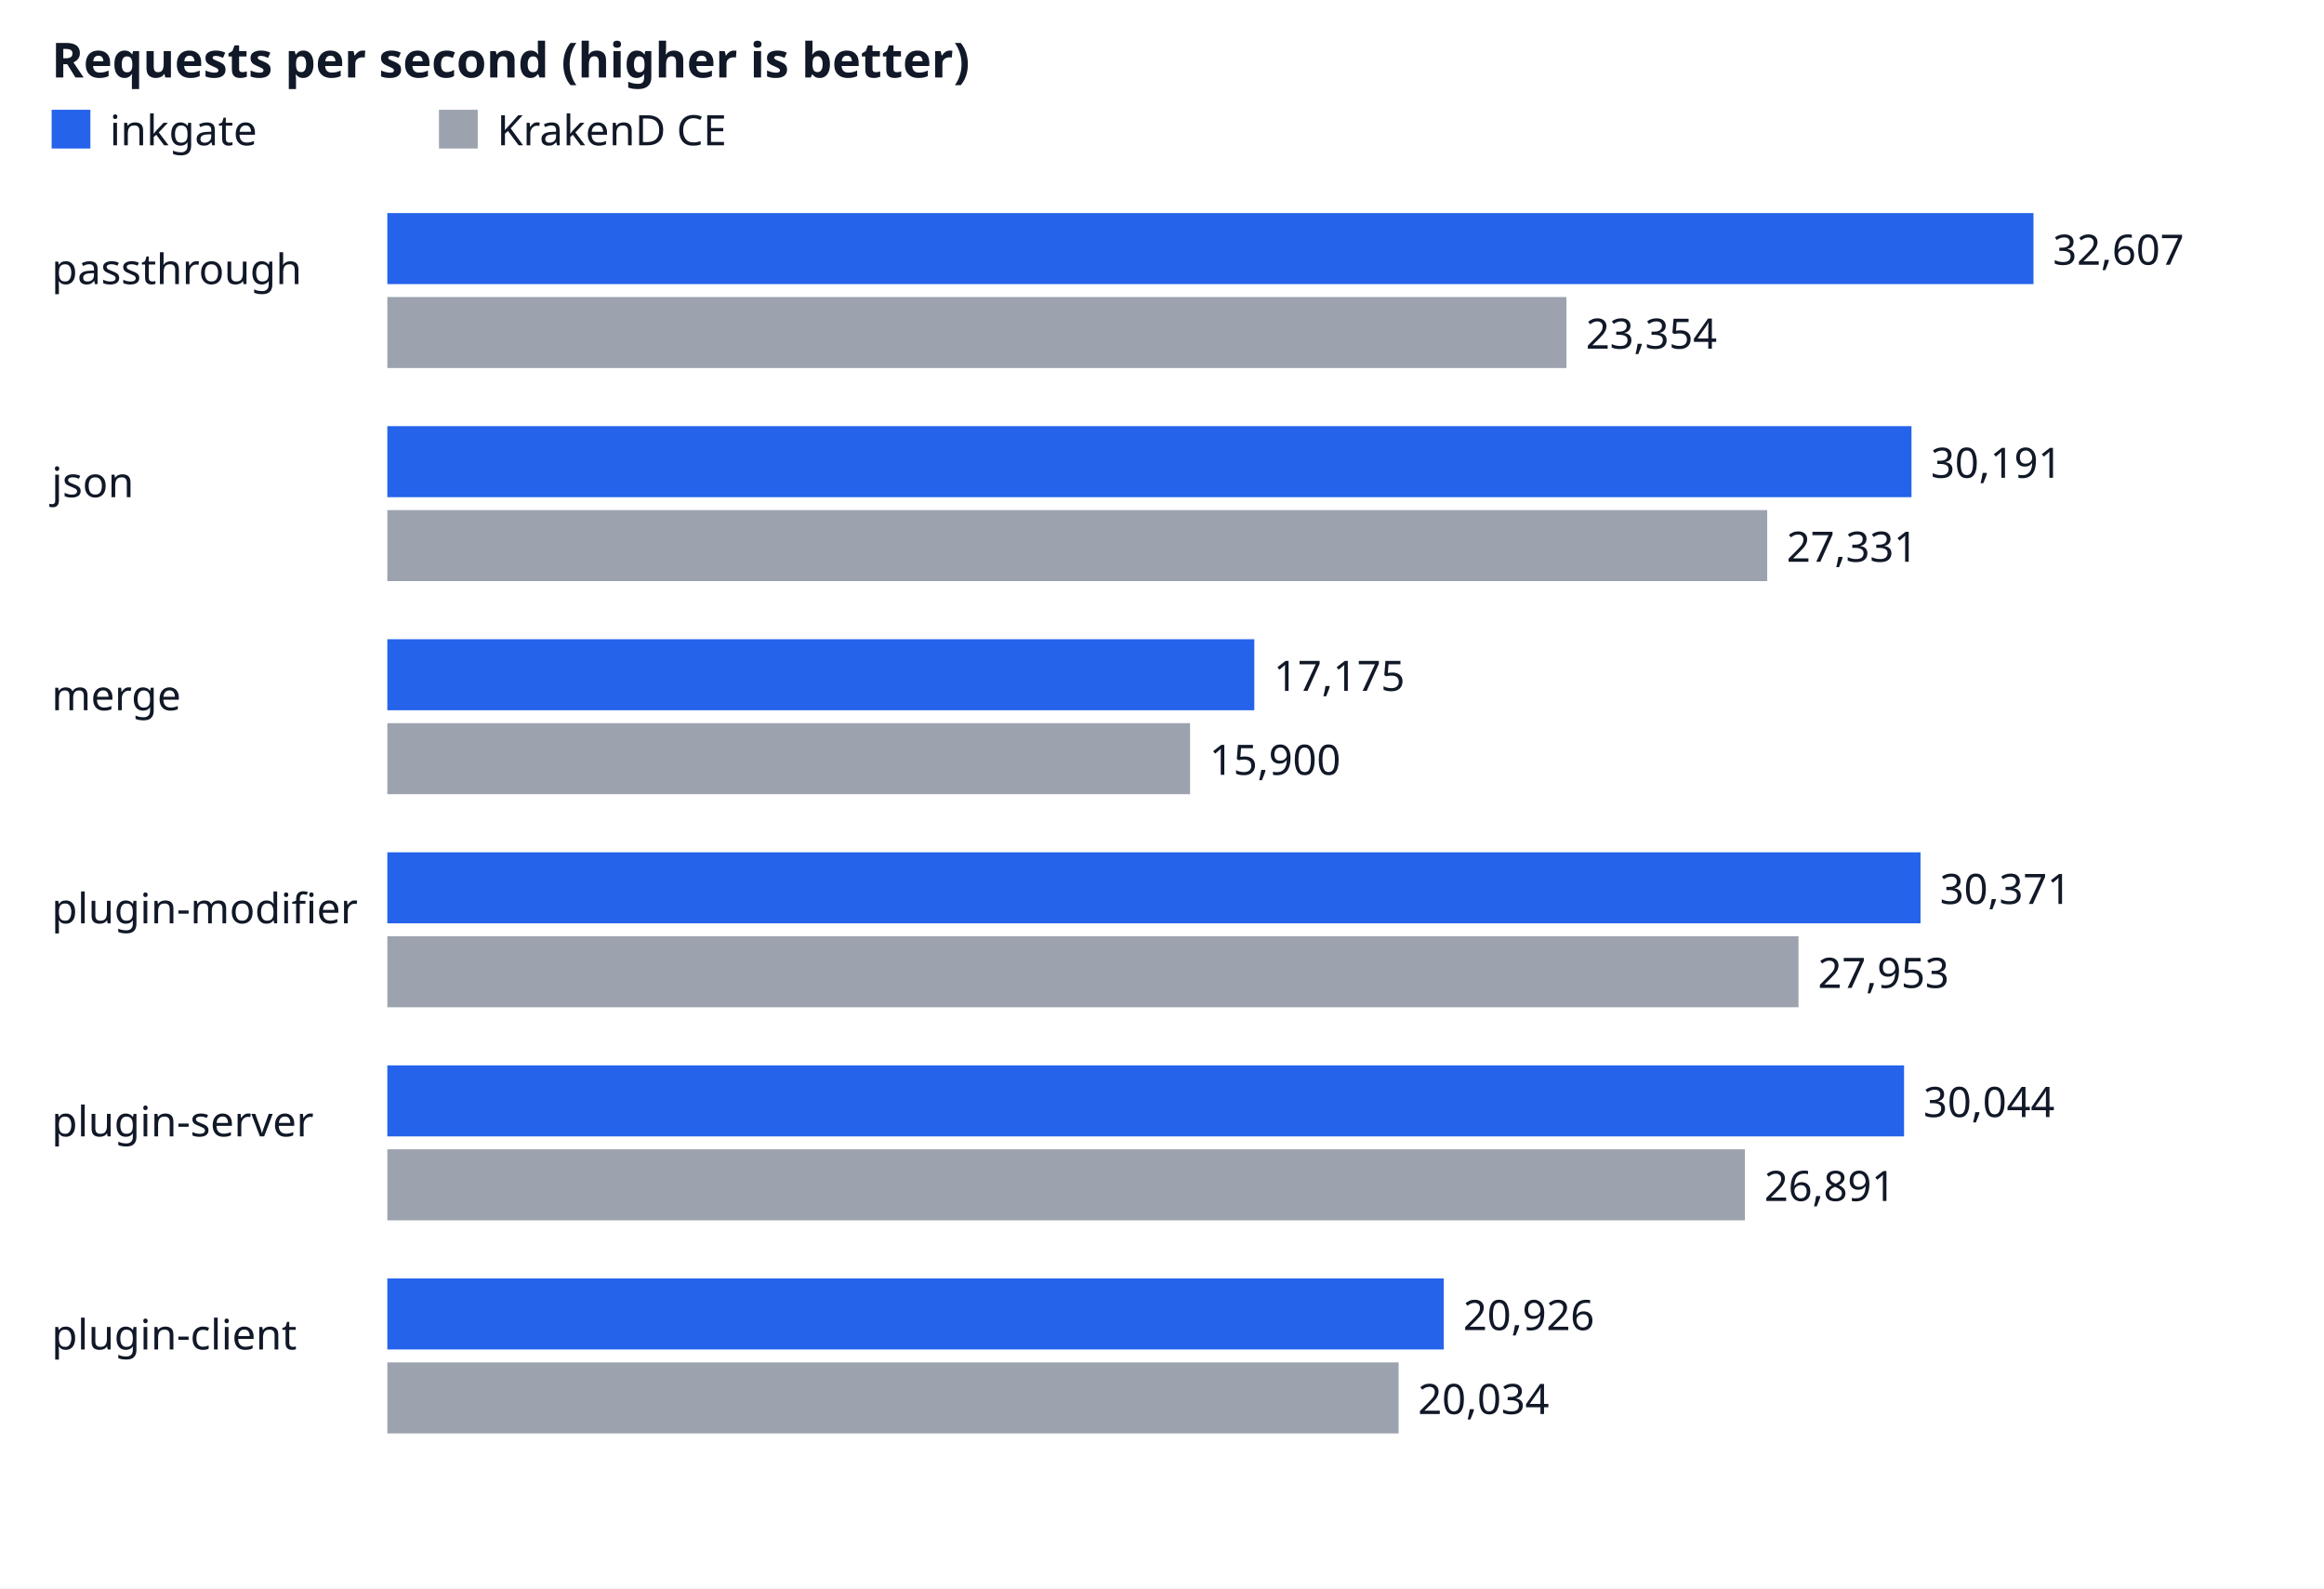
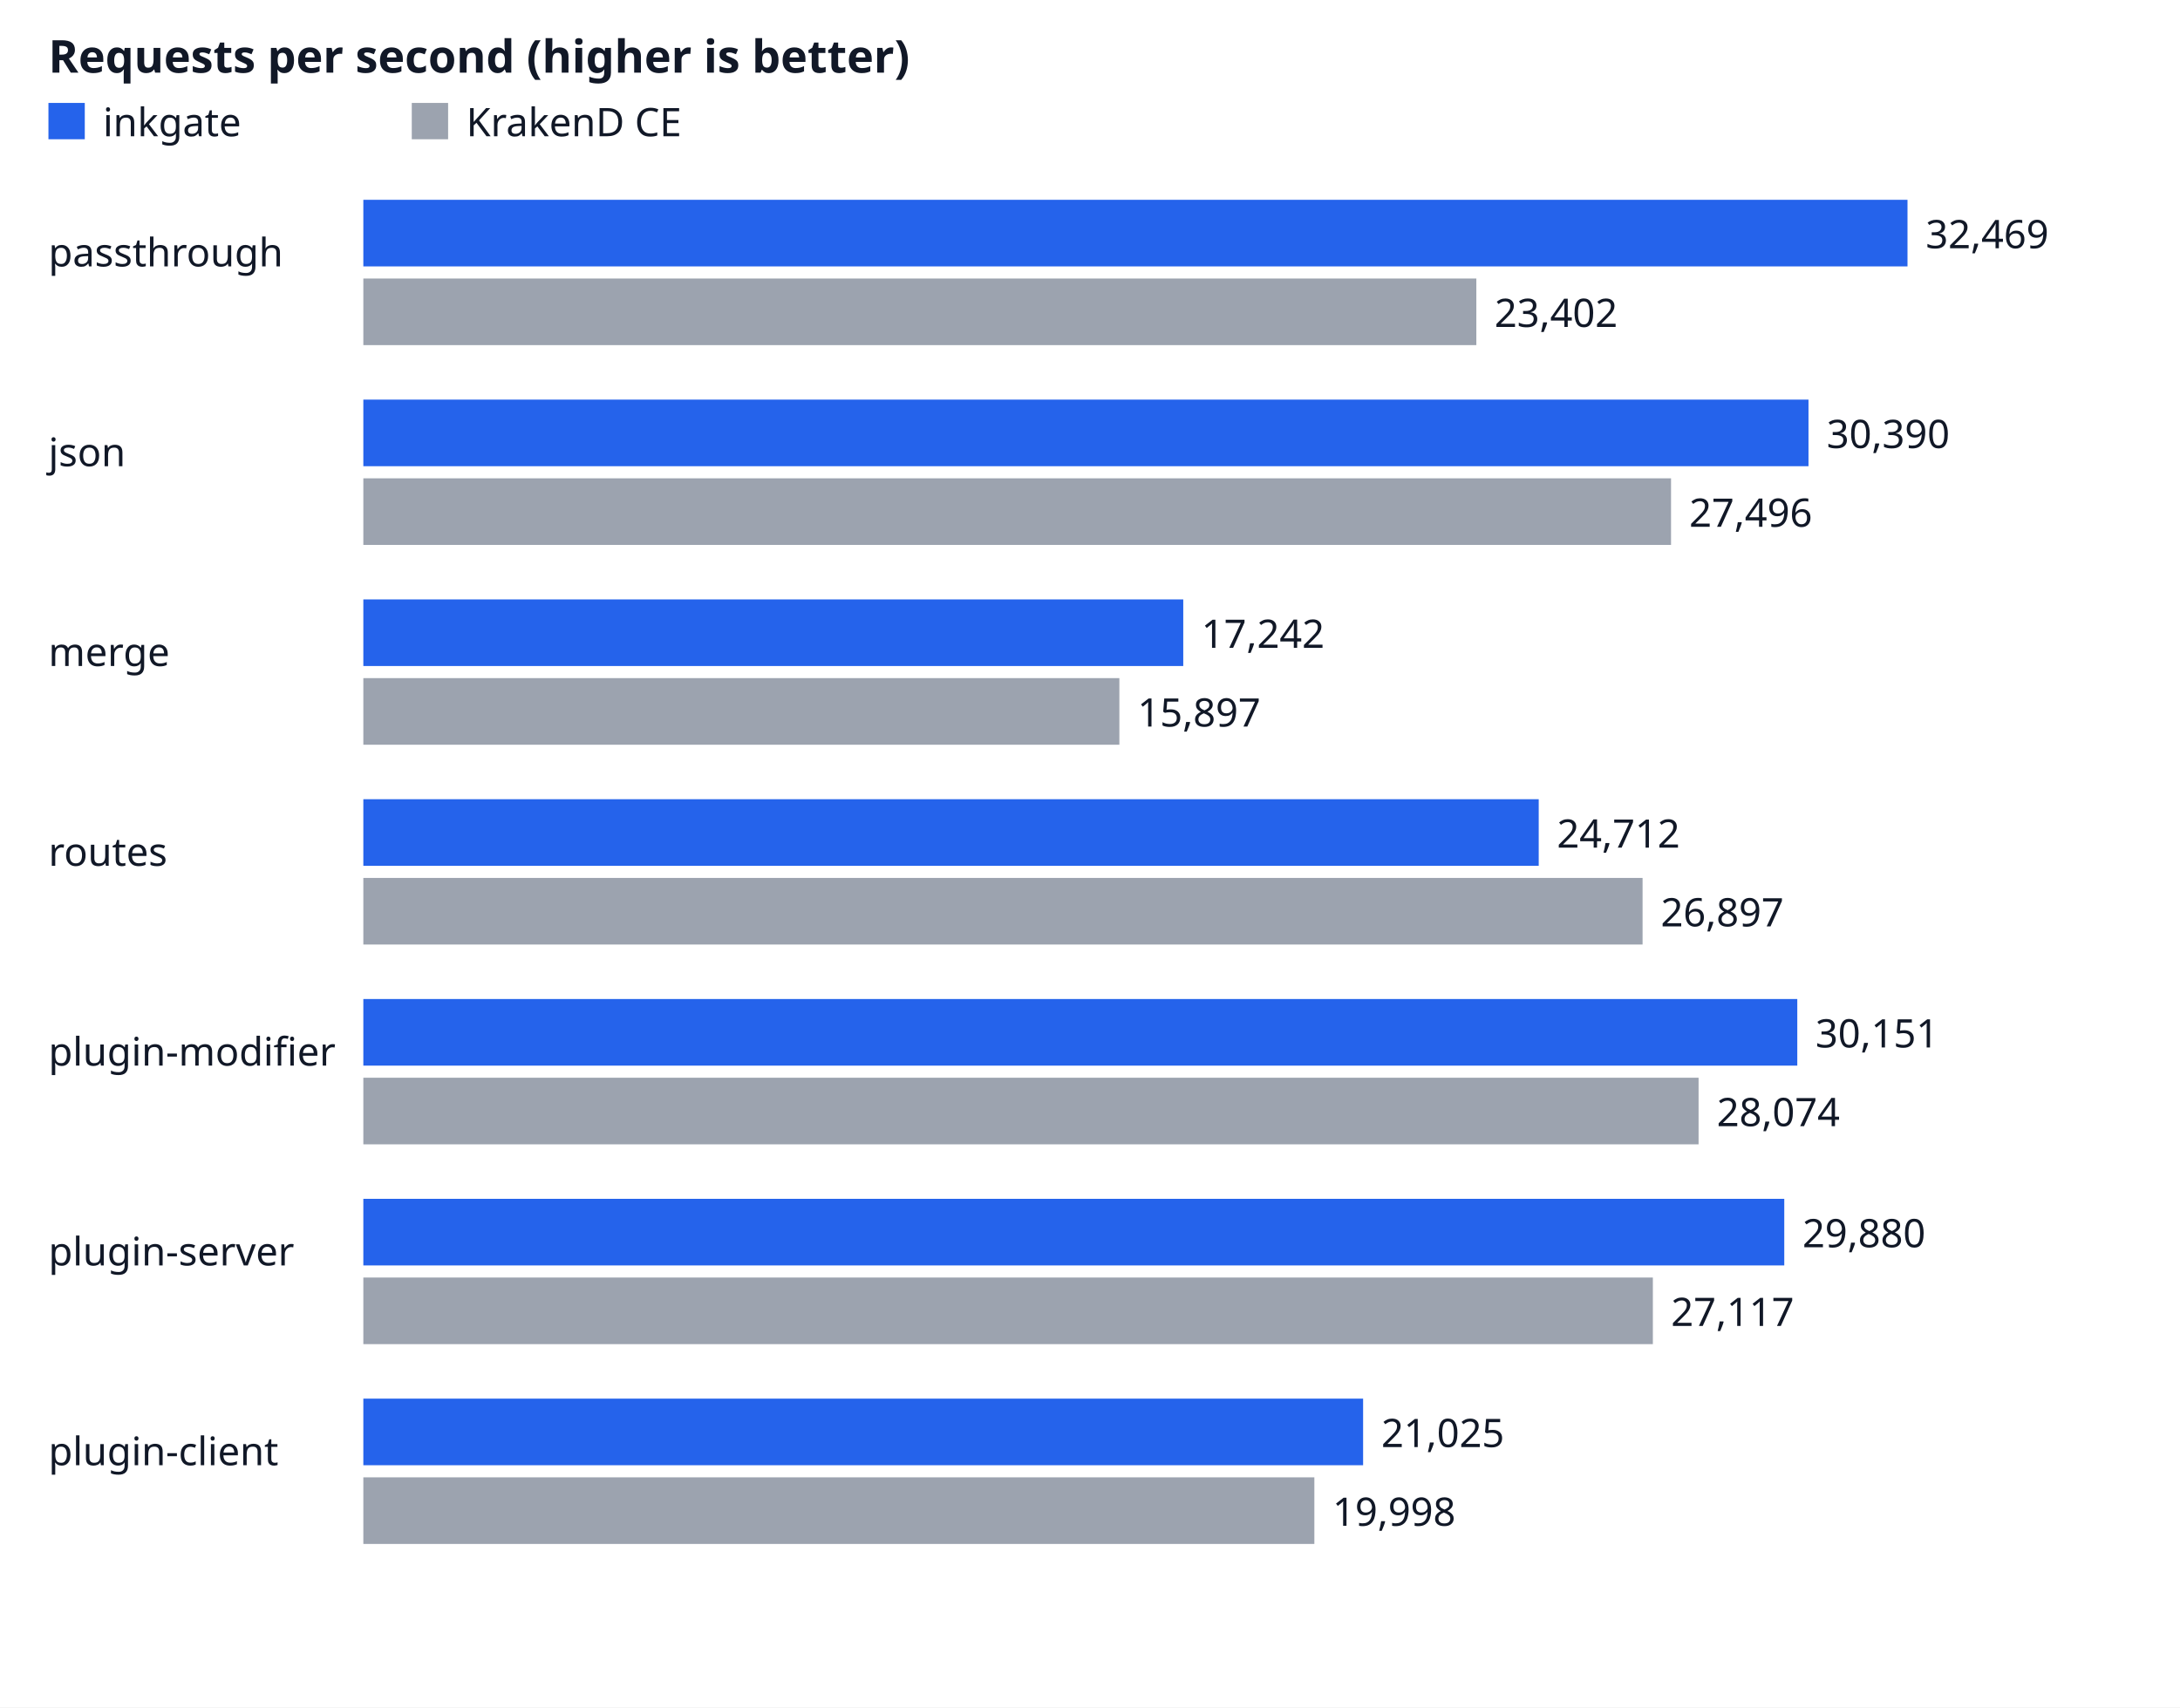
- <svg xmlns="http://www.w3.org/2000/svg" width="720" height="492" viewBox="0 0 720 492" font-family="sans-serif" font-size="13">
-   <rect width="720" height="492" fill="#ffffff" />
+ <svg xmlns="http://www.w3.org/2000/svg" width="720" height="564" viewBox="0 0 720 564" font-family="sans-serif" font-size="13">
+   <rect width="720" height="564" fill="#ffffff" />
  <text x="16" y="24" font-size="15" font-weight="bold" fill="#111827">Requests per second (higher is better)</text>
  <rect x="16" y="34" width="12" height="12" fill="#2563eb" />
  <text x="34" y="45" fill="#111827">inkgate</text>
  <rect x="136" y="34" width="12" height="12" fill="#9ca3af" />
  <text x="154" y="45" fill="#111827">KrakenD CE</text>
  <text x="16" y="88" fill="#111827">passthrough</text>
  <rect x="120" y="66" width="510.0" height="22" fill="#2563eb" />
-   <text x="636.0" y="82" fill="#111827">32,607</text>
-   <rect x="120" y="92" width="365.3" height="22" fill="#9ca3af" />
-   <text x="491.3" y="108" fill="#111827">23,354</text>
+   <text x="636.0" y="82" fill="#111827">32,469</text>
+   <rect x="120" y="92" width="367.6" height="22" fill="#9ca3af" />
+   <text x="493.6" y="108" fill="#111827">23,402</text>
  <text x="16" y="154" fill="#111827">json</text>
-   <rect x="120" y="132" width="472.2" height="22" fill="#2563eb" />
-   <text x="598.2" y="148" fill="#111827">30,191</text>
-   <rect x="120" y="158" width="427.5" height="22" fill="#9ca3af" />
-   <text x="553.5" y="174" fill="#111827">27,331</text>
+   <rect x="120" y="132" width="477.3" height="22" fill="#2563eb" />
+   <text x="603.3" y="148" fill="#111827">30,390</text>
+   <rect x="120" y="158" width="431.9" height="22" fill="#9ca3af" />
+   <text x="557.9" y="174" fill="#111827">27,496</text>
  <text x="16" y="220" fill="#111827">merge</text>
-   <rect x="120" y="198" width="268.6" height="22" fill="#2563eb" />
-   <text x="394.6" y="214" fill="#111827">17,175</text>
-   <rect x="120" y="224" width="248.7" height="22" fill="#9ca3af" />
-   <text x="374.7" y="240" fill="#111827">15,900</text>
-   <text x="16" y="286" fill="#111827">plugin-modifier</text>
-   <rect x="120" y="264" width="475.0" height="22" fill="#2563eb" />
-   <text x="601.0" y="280" fill="#111827">30,371</text>
-   <rect x="120" y="290" width="437.2" height="22" fill="#9ca3af" />
-   <text x="563.2" y="306" fill="#111827">27,953</text>
-   <text x="16" y="352" fill="#111827">plugin-server</text>
-   <rect x="120" y="330" width="469.9" height="22" fill="#2563eb" />
-   <text x="595.9" y="346" fill="#111827">30,044</text>
-   <rect x="120" y="356" width="420.6" height="22" fill="#9ca3af" />
-   <text x="546.6" y="372" fill="#111827">26,891</text>
-   <text x="16" y="418" fill="#111827">plugin-client</text>
-   <rect x="120" y="396" width="327.3" height="22" fill="#2563eb" />
-   <text x="453.3" y="412" fill="#111827">20,926</text>
-   <rect x="120" y="422" width="313.3" height="22" fill="#9ca3af" />
-   <text x="439.3" y="438" fill="#111827">20,034</text>
+   <rect x="120" y="198" width="270.8" height="22" fill="#2563eb" />
+   <text x="396.8" y="214" fill="#111827">17,242</text>
+   <rect x="120" y="224" width="249.7" height="22" fill="#9ca3af" />
+   <text x="375.7" y="240" fill="#111827">15,897</text>
+   <text x="16" y="286" fill="#111827">routes</text>
+   <rect x="120" y="264" width="388.2" height="22" fill="#2563eb" />
+   <text x="514.2" y="280" fill="#111827">24,712</text>
+   <rect x="120" y="290" width="422.5" height="22" fill="#9ca3af" />
+   <text x="548.5" y="306" fill="#111827">26,897</text>
+   <text x="16" y="352" fill="#111827">plugin-modifier</text>
+   <rect x="120" y="330" width="473.6" height="22" fill="#2563eb" />
+   <text x="599.6" y="346" fill="#111827">30,151</text>
+   <rect x="120" y="356" width="441.0" height="22" fill="#9ca3af" />
+   <text x="567.0" y="372" fill="#111827">28,074</text>
+   <text x="16" y="418" fill="#111827">plugin-server</text>
+   <rect x="120" y="396" width="469.3" height="22" fill="#2563eb" />
+   <text x="595.3" y="412" fill="#111827">29,880</text>
+   <rect x="120" y="422" width="425.9" height="22" fill="#9ca3af" />
+   <text x="551.9" y="438" fill="#111827">27,117</text>
+   <text x="16" y="484" fill="#111827">plugin-client</text>
+   <rect x="120" y="462" width="330.2" height="22" fill="#2563eb" />
+   <text x="456.2" y="478" fill="#111827">21,025</text>
+   <rect x="120" y="488" width="314.1" height="22" fill="#9ca3af" />
+   <text x="440.1" y="504" fill="#111827">19,998</text>
</svg>
